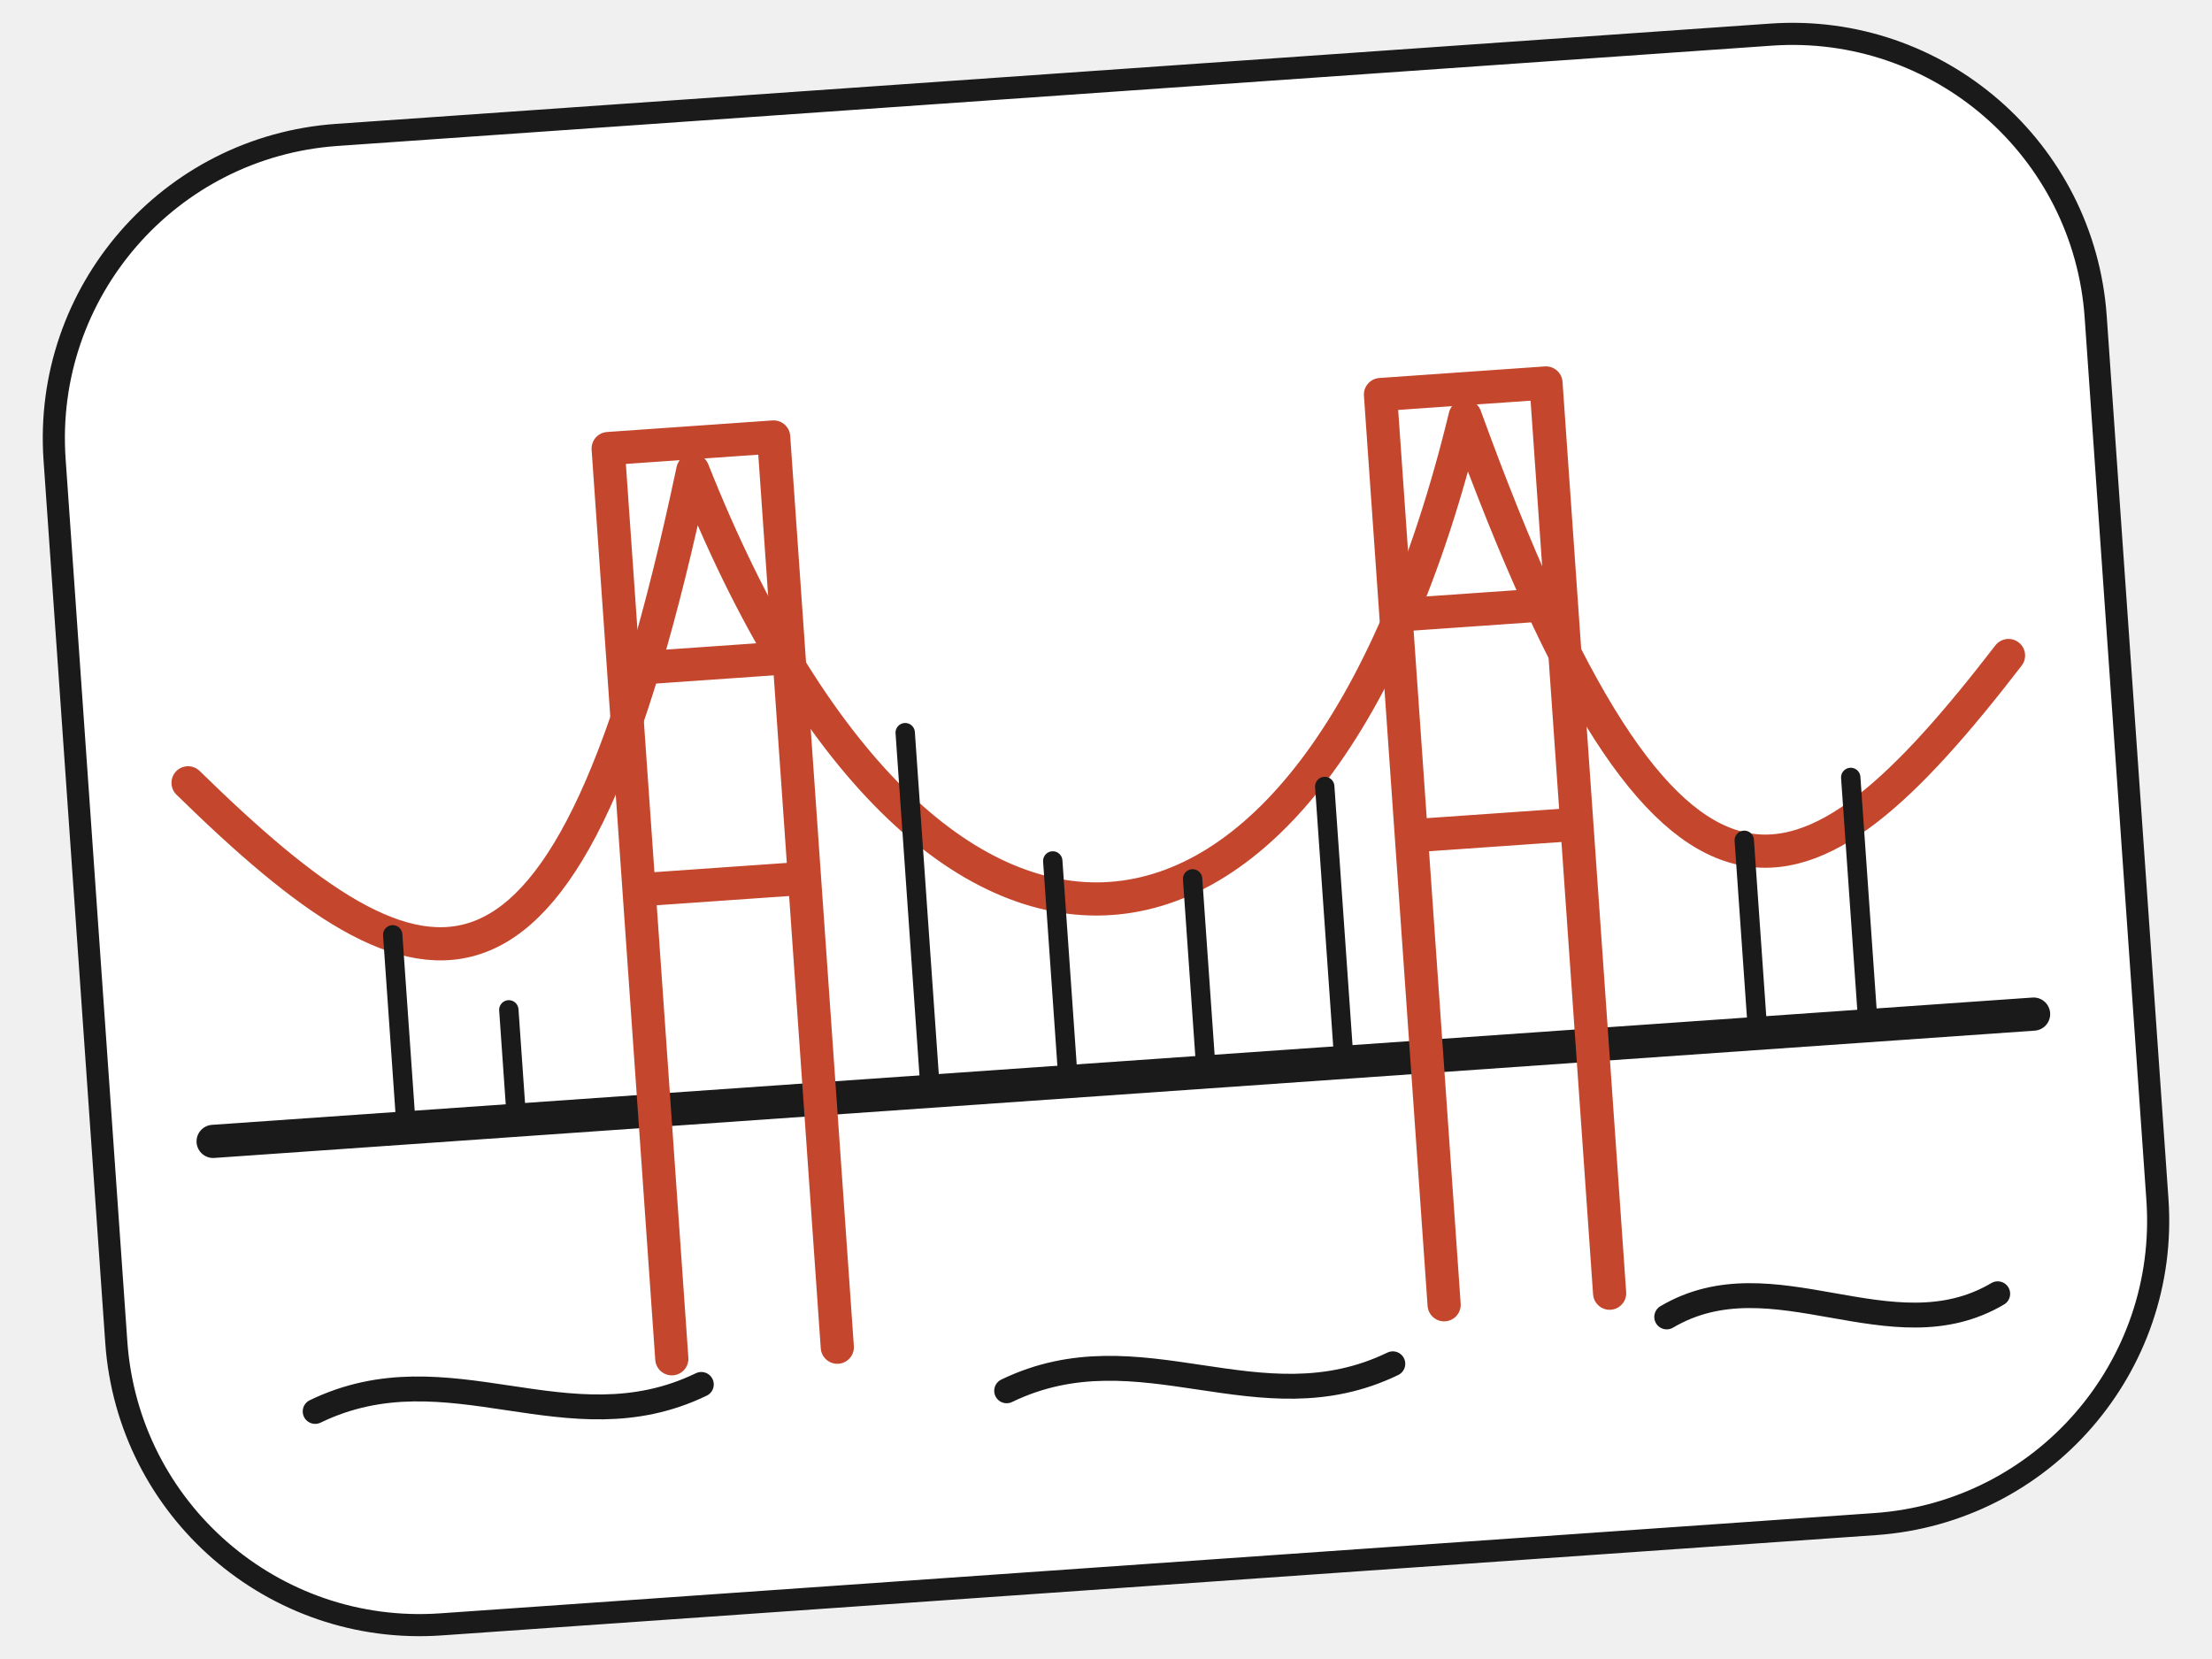
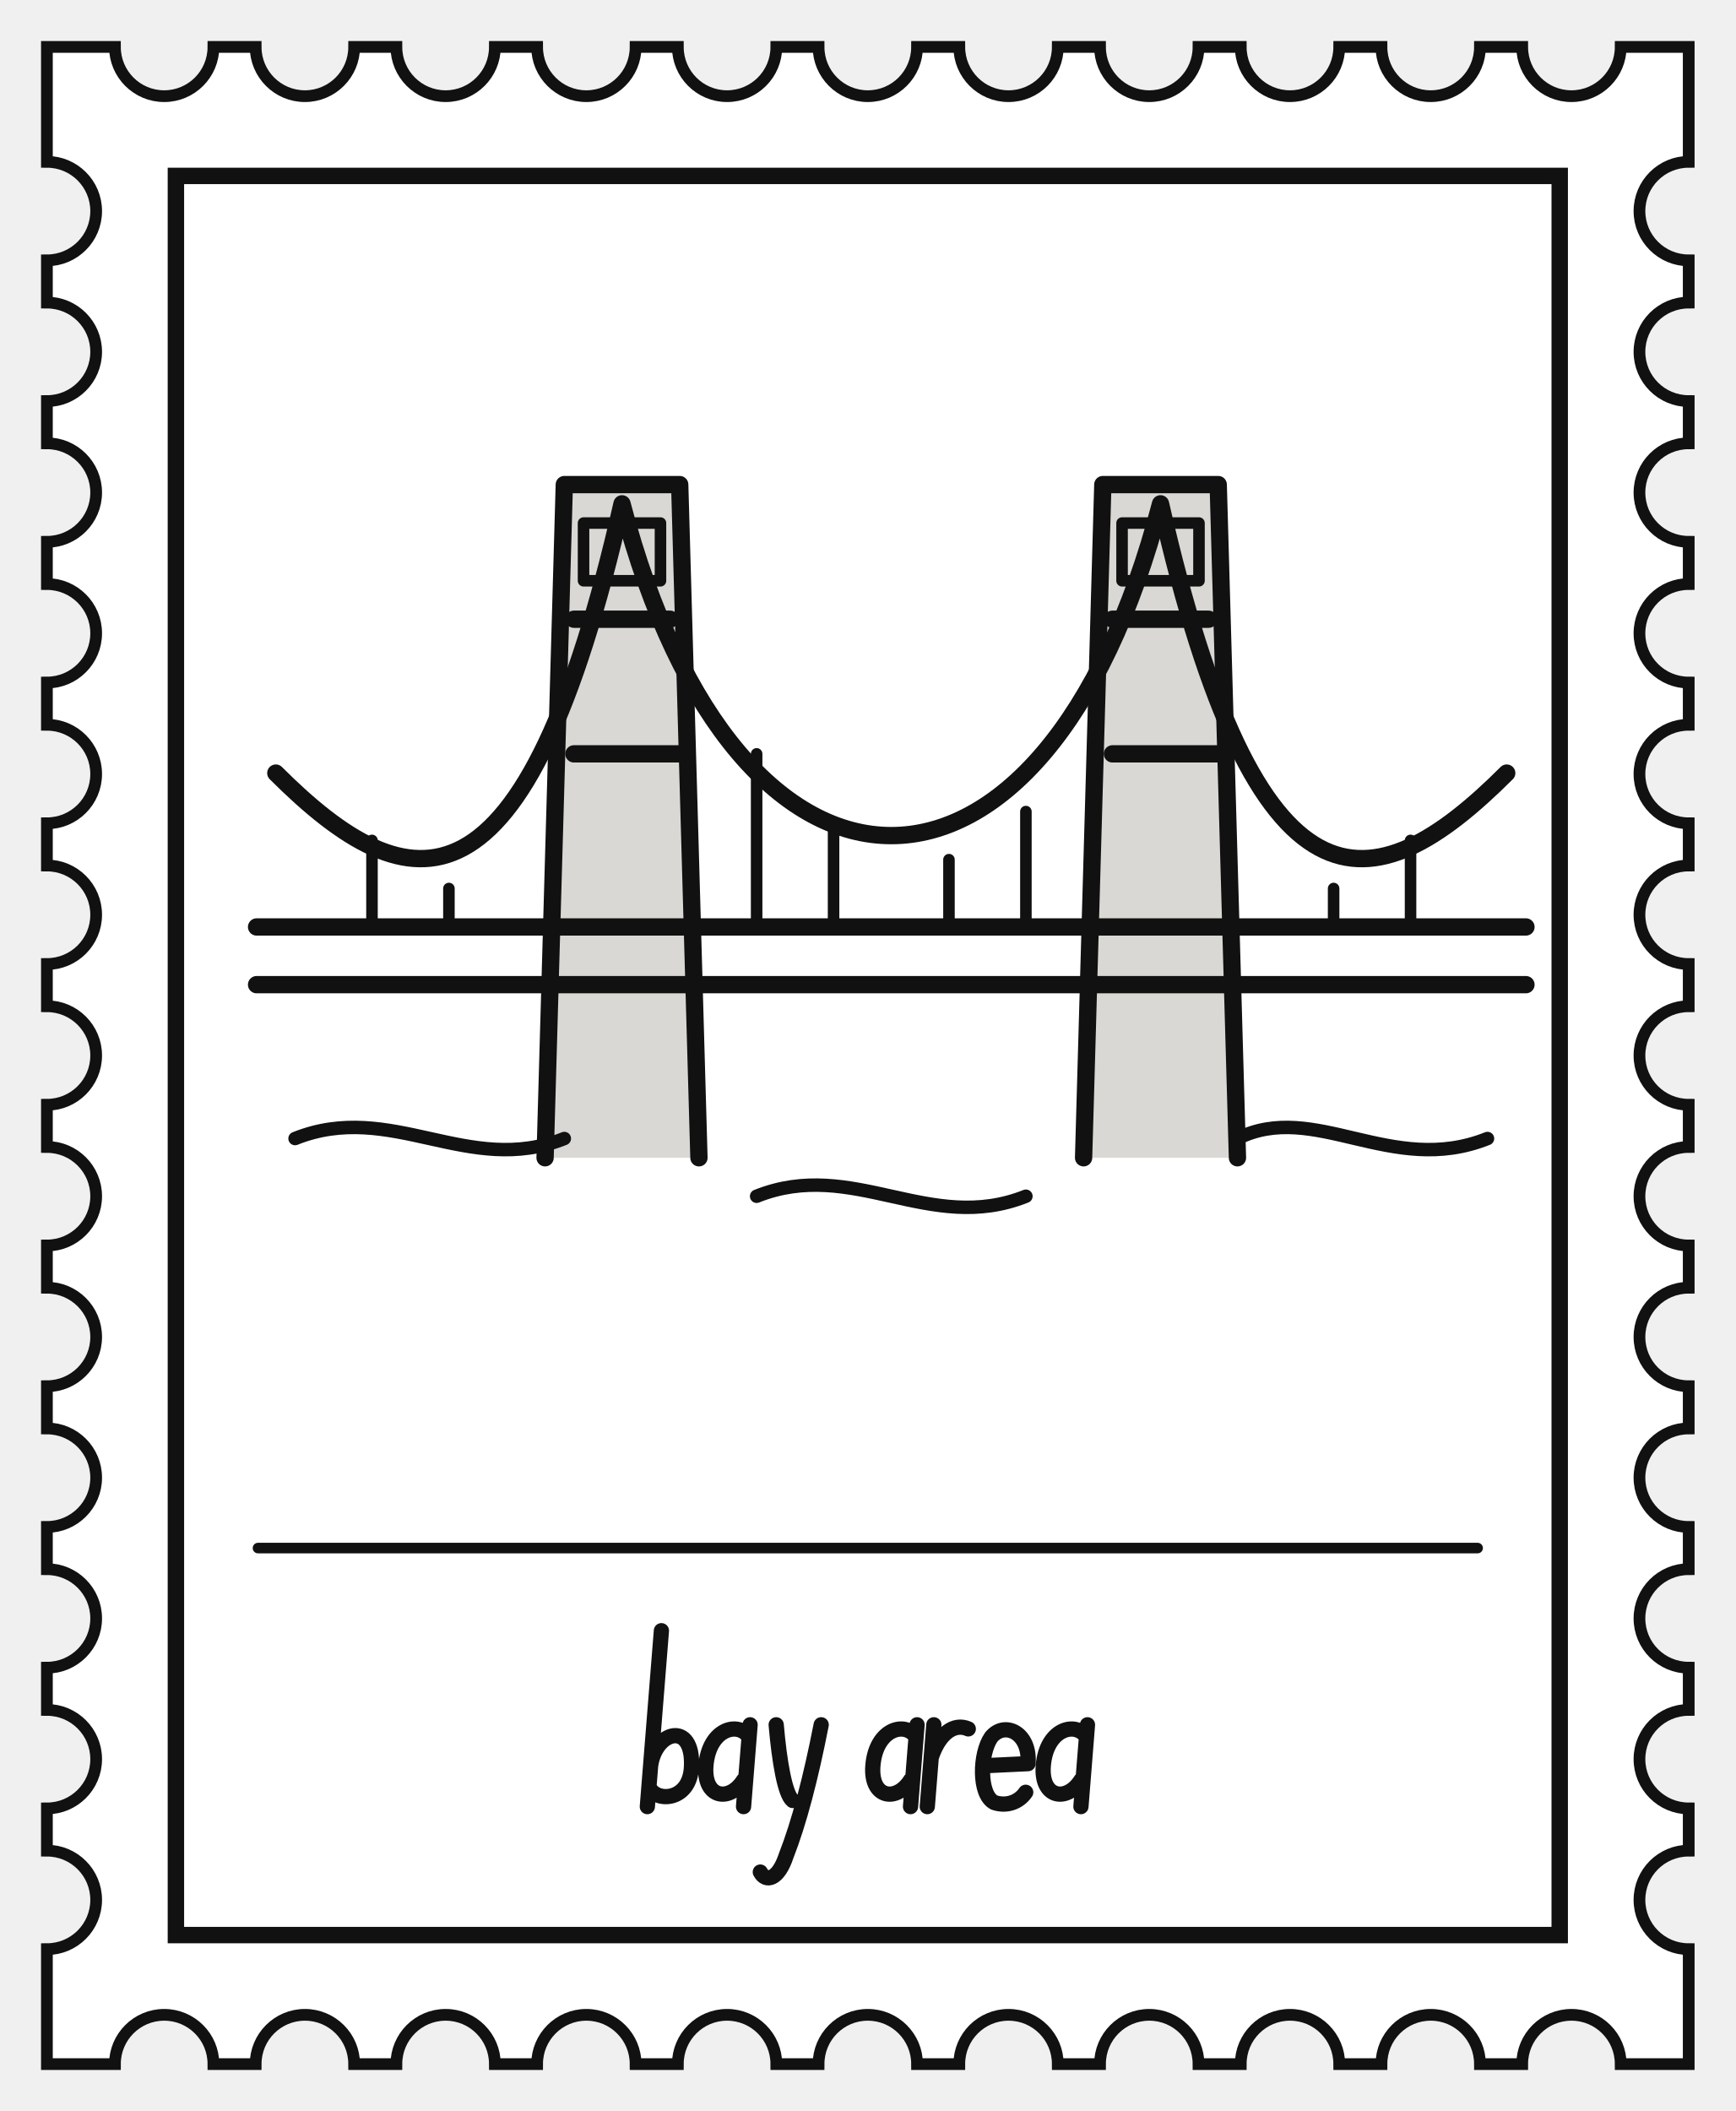
- <svg xmlns="http://www.w3.org/2000/svg" viewBox="0 0 160 120" role="img" aria-label="Golden Gate Bridge for the Bay Area">
-   <g transform="rotate(-4 80.0 60.0)">
-     <rect x="6" y="6" width="148" height="108" rx="22" fill="#fff" stroke="#1a1a1a" stroke-width="1.6" />
-     <g fill="none" stroke="#1a1a1a" stroke-width="2.4" stroke-linecap="round" stroke-linejoin="round">
-       <path d="M14,78 L146,78" />
-       <path d="M46,96 L46,30 M58,96 L58,30 M46,30 L58,30 M46,46 L58,46 M46,62 L58,62" stroke="#c4472d" />
-       <path d="M102,96 L102,30 M114,96 L114,30 M102,30 L114,30 M102,46 L114,46 M102,62 L114,62" stroke="#c4472d" />
-       <path d="M14,52 C30,70 40,74 52,32 C66,76 94,76 108,32 C120,74 130,70 146,52" stroke="#c4472d" />
-       <path d="M66,52 L66,78 M76,62 L76,78 M86,64 L86,78 M96,58 L96,78 M28,64 L28,78 M36,70 L36,78 M126,64 L126,78 M134,60 L134,78" stroke-width="1.4" />
-       <path d="M20,98 C30,94 38,102 48,98 M70,100 C80,96 88,104 98,100 M118,98 C126,94 134,102 142,98" stroke-width="1.8" />
+ <svg xmlns="http://www.w3.org/2000/svg" viewBox="-4 -4 148 180" role="img" aria-label="Golden Gate Bridge, for the Bay Area">
+   <path d="M0,0 L5.8,0 A4.2,4.2 0 0 0 14.2,0 L17.8,0 A4.2,4.2 0 0 0 26.2,0 L29.8,0 A4.2,4.2 0 0 0 38.2,0 L41.8,0 A4.2,4.2 0 0 0 50.2,0 L53.8,0 A4.2,4.2 0 0 0 62.2,0 L65.8,0 A4.2,4.2 0 0 0 74.2,0 L77.8,0 A4.2,4.2 0 0 0 86.2,0 L89.8,0 A4.2,4.2 0 0 0 98.2,0 L101.8,0 A4.2,4.2 0 0 0 110.2,0 L113.8,0 A4.2,4.2 0 0 0 122.2,0 L125.8,0 A4.2,4.2 0 0 0 134.2,0 L140,0 L140,9.8 A4.2,4.2 0 0 0 140,18.2 L140,21.8 A4.2,4.2 0 0 0 140,30.2 L140,33.8 A4.2,4.2 0 0 0 140,42.2 L140,45.8 A4.2,4.2 0 0 0 140,54.2 L140,57.8 A4.2,4.2 0 0 0 140,66.2 L140,69.8 A4.2,4.2 0 0 0 140,78.2 L140,81.8 A4.2,4.2 0 0 0 140,90.2 L140,93.8 A4.2,4.2 0 0 0 140,102.2 L140,105.8 A4.2,4.2 0 0 0 140,114.2 L140,117.8 A4.2,4.2 0 0 0 140,126.2 L140,129.8 A4.2,4.2 0 0 0 140,138.2 L140,141.8 A4.2,4.2 0 0 0 140,150.2 L140,153.8 A4.2,4.2 0 0 0 140,162.2 L140,172 L134.2,172 A4.2,4.2 0 0 0 125.8,172 L122.2,172 A4.2,4.2 0 0 0 113.8,172 L110.2,172 A4.2,4.2 0 0 0 101.8,172 L98.2,172 A4.2,4.2 0 0 0 89.8,172 L86.2,172 A4.2,4.2 0 0 0 77.8,172 L74.2,172 A4.2,4.2 0 0 0 65.8,172 L62.2,172 A4.2,4.2 0 0 0 53.8,172 L50.2,172 A4.2,4.2 0 0 0 41.8,172 L38.2,172 A4.2,4.2 0 0 0 29.8,172 L26.2,172 A4.2,4.2 0 0 0 17.8,172 L14.2,172 A4.2,4.2 0 0 0 5.8,172 L0,172 L0,162.2 A4.2,4.2 0 0 0 0,153.8 L0,150.2 A4.2,4.2 0 0 0 0,141.8 L0,138.2 A4.2,4.2 0 0 0 0,129.8 L0,126.2 A4.2,4.2 0 0 0 0,117.8 L0,114.2 A4.2,4.2 0 0 0 0,105.8 L0,102.2 A4.2,4.2 0 0 0 0,93.8 L0,90.2 A4.2,4.2 0 0 0 0,81.8 L0,78.2 A4.2,4.2 0 0 0 0,69.8 L0,66.2 A4.2,4.2 0 0 0 0,57.8 L0,54.2 A4.2,4.2 0 0 0 0,45.8 L0,42.2 A4.2,4.2 0 0 0 0,33.8 L0,30.2 A4.2,4.2 0 0 0 0,21.8 L0,18.2 A4.2,4.2 0 0 0 0,9.8 Z" fill="#fff" stroke="#111" stroke-width="1" />
+   <rect x="11" y="11" width="118" height="150" fill="none" stroke="#111" stroke-width="1.4" />
+   <g fill="none" stroke="#111" stroke-width="1.8" stroke-linecap="round" stroke-linejoin="round">
+     <g transform="translate(6.4 16) scale(0.82)">
+       <path d="M44,96 L46,26 L58,26 L60,96" fill="#d9d8d4" />
+       <path d="M100,96 L102,26 L114,26 L116,96" fill="#d9d8d4" />
+       <path d="M47,40 L57,40 M47,54 L58,54 M103,40 L113,40 M103,54 L114,54" />
+       <path d="M48,30 L56,30 L56,36 L48,36 Z M104,30 L112,30 L112,36 L104,36 Z" stroke-width="1.2" />
+       <path d="M16,56 C30,70 42,72 52,28 C64,74 96,74 108,28 C118,72 130,70 144,56" />
+       <path d="M14,72 L146,72 M14,78 L146,78" />
+       <path d="M66,54 L66,72 M74,62 L74,72 M86,65 L86,72 M94,60 L94,72 M26,63 L26,72 M34,68 L34,72 M126,68 L126,72 M134,63 L134,72" stroke-width="1.2" />
+       <path d="M18,94 C28,90 36,98 46,94 M66,100 C76,96 84,104 94,100 M116,94 C124,90 132,98 142,94" stroke-width="1.4" />
+     </g>
+     <path d="M18,128 L122,128" stroke-width="0.9" />
+     <g transform="translate(51.2 134.0) scale(0.1744)" stroke-width="7.45">
+       <path d="M6.88,6 L0,92 M1.6,72 C3.96,55 22.36,50 21.6,72 C21.16,90 3.16,90 0.8,82 M49.76,58 C44.4,50 30.08,54 28.64,72 C27.36,88 40.2,90 47.08,79 M50.24,52 L47.04,92 M63,52 C64.56,70 67.28,86 71.04,89 M85,52 C79.92,78 74.16,100 67.88,116 C63.92,128 57.84,129 55.24,124 M131.4,58 C126.04,50 111.72,54 110.28,72 C109,88 121.84,90 128.72,79 M131.88,52 L128.68,92 M140.08,52 L136.88,92 M138.8,68 C142.76,56 150.16,51 156.92,54 M165.04,72 L186.12,71 C187.32,56 174.8,50 168.16,58 C162.52,66 161.92,86 169.6,90 C175.44,92 181.6,90 185,85 M214.72,58 C209.36,50 195.04,54 193.6,72 C192.32,88 205.16,90 212.04,79 M215.2,52 L212,92" />
    </g>
  </g>
</svg>
